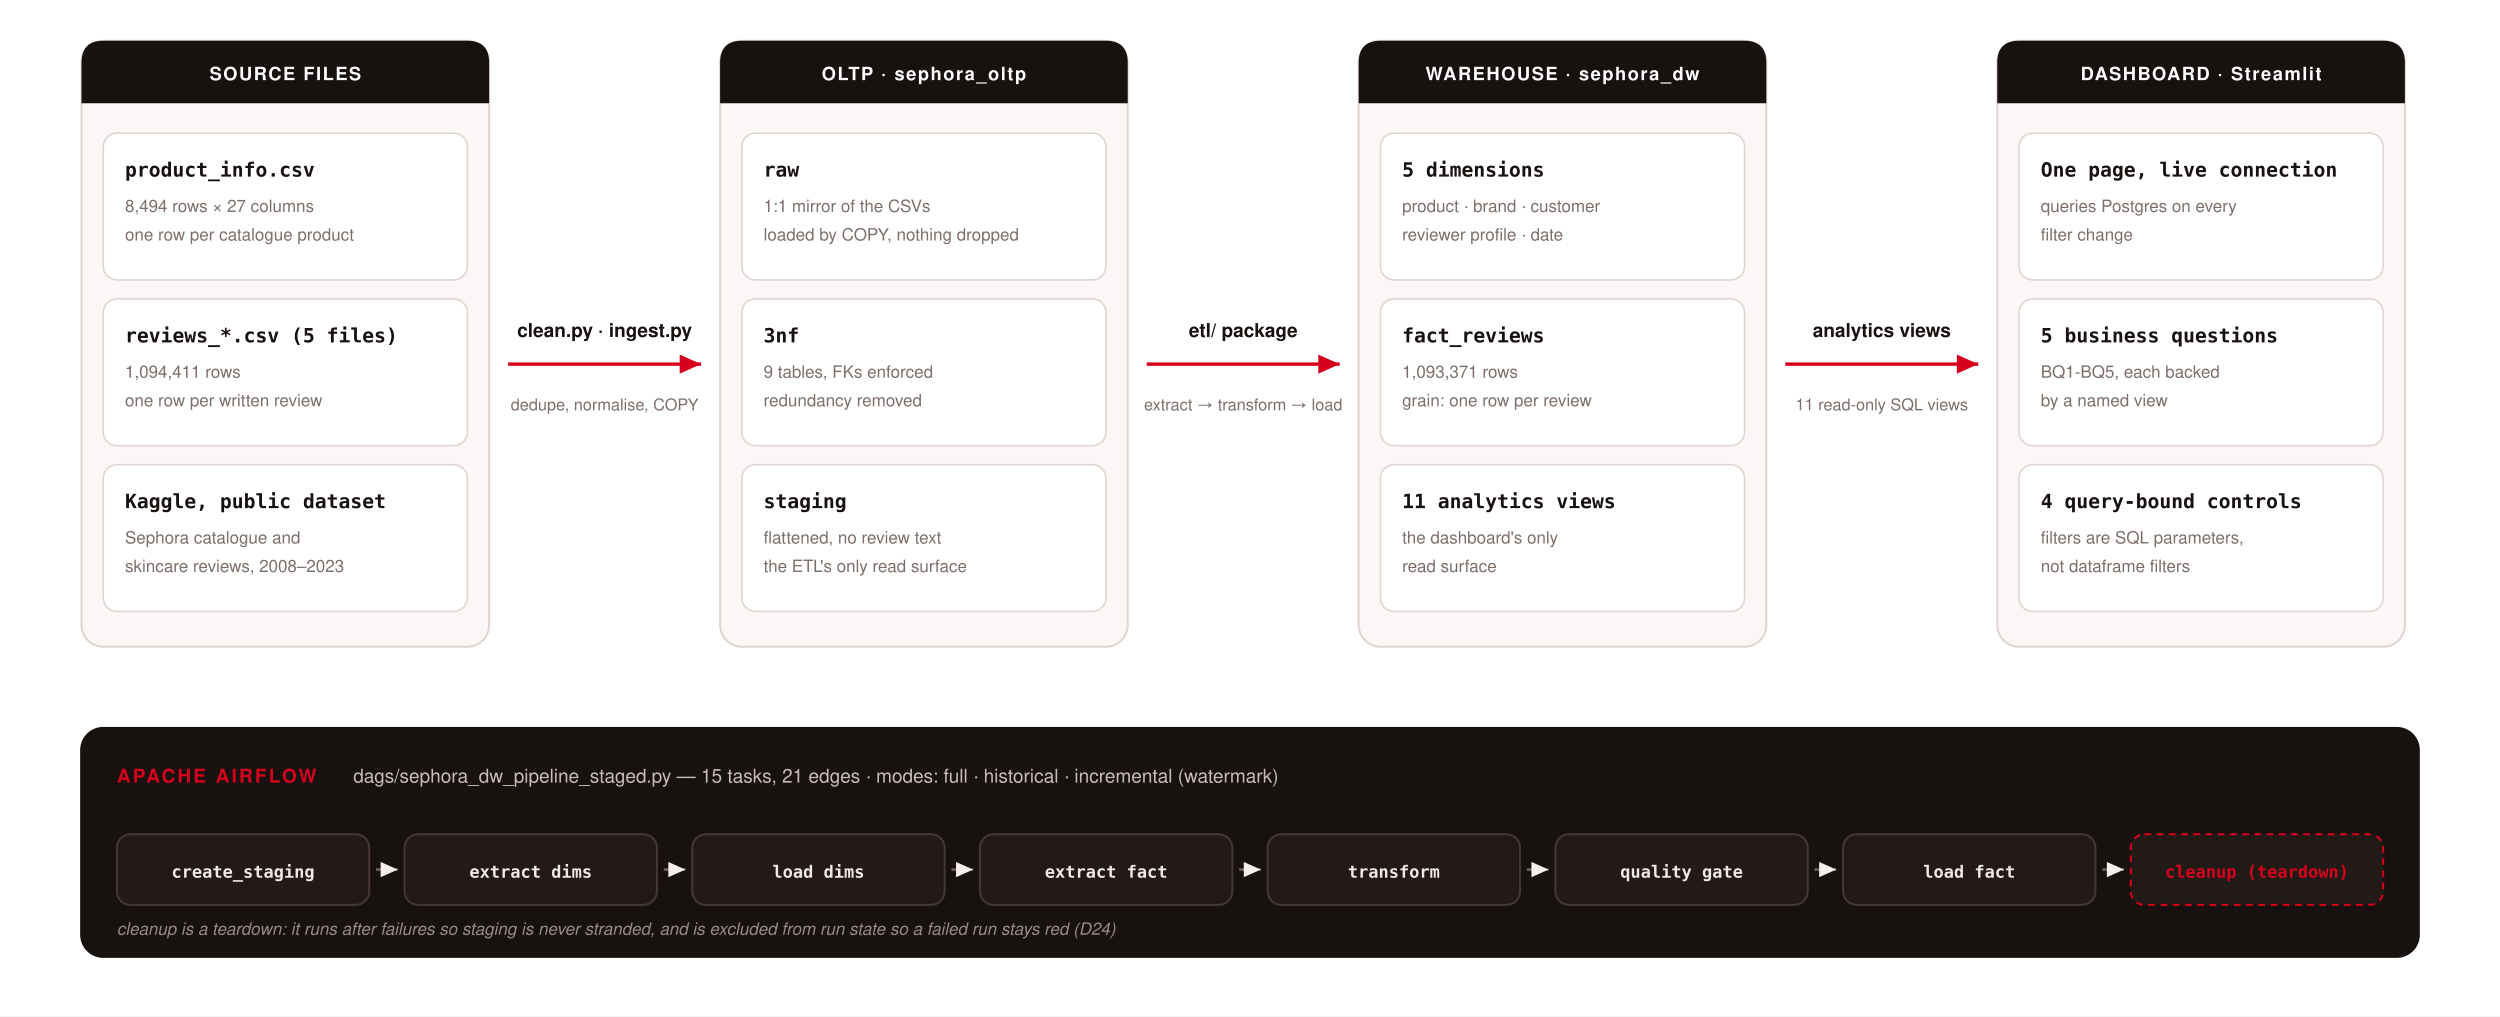
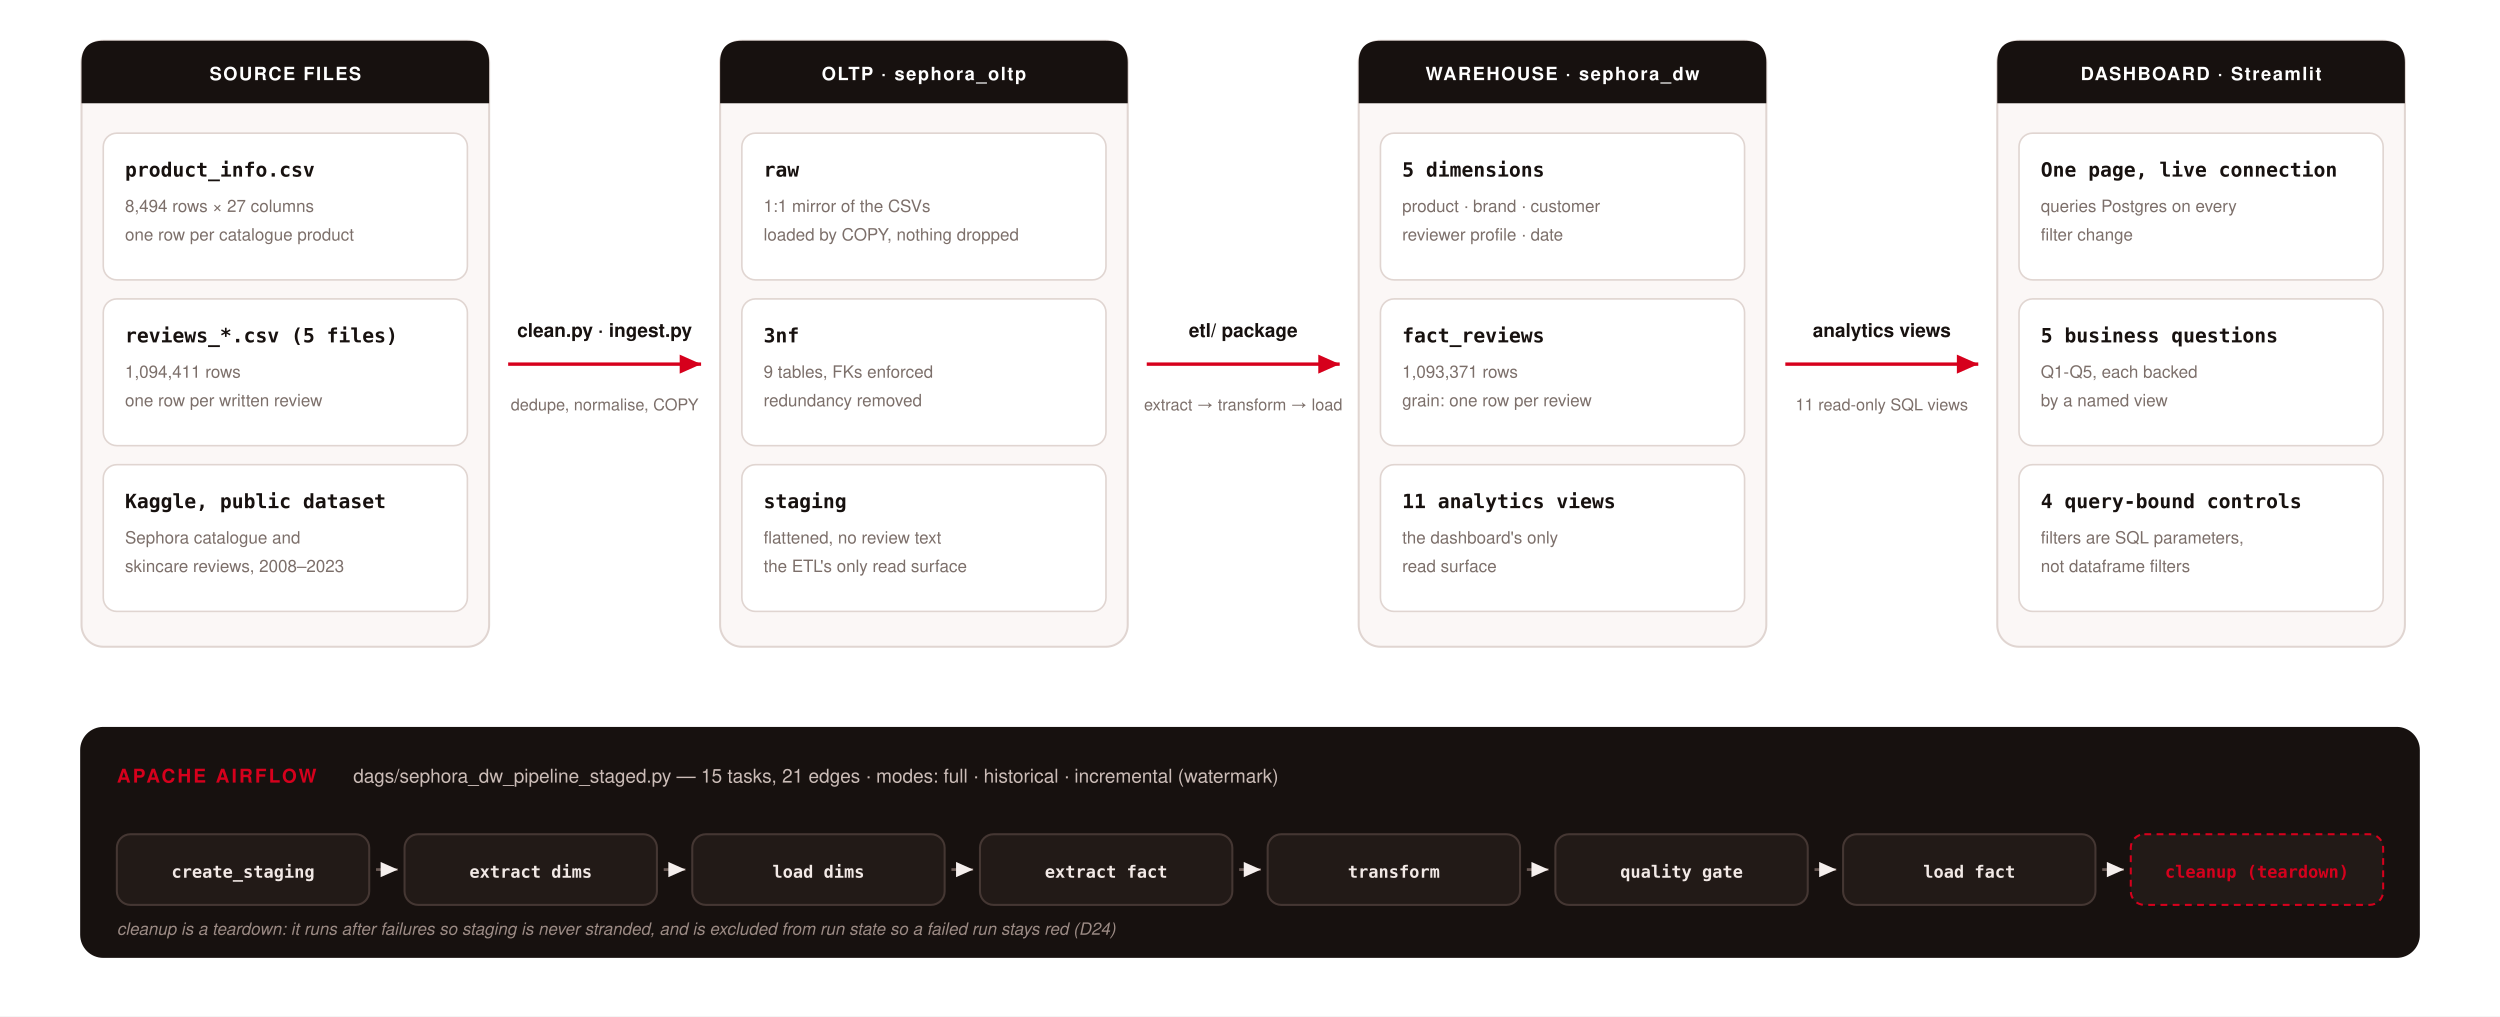
<svg xmlns="http://www.w3.org/2000/svg" width="1840" height="748" viewBox="0 0 1840 748" font-family="'Segoe UI','Helvetica Neue',Helvetica,Arial,sans-serif">
  <rect width="1840" height="748" fill="#FFFFFF" />
  <defs>
    <marker id="arrow" viewBox="0 0 10 10" refX="9" refY="5" markerWidth="7" markerHeight="7" orient="auto-start-reverse">
      <path d="M0,1 L9,5 L0,9 z" fill="#D6001C" />
    </marker>
    <marker id="arrow-light" viewBox="0 0 10 10" refX="9" refY="5" markerWidth="7" markerHeight="7" orient="auto-start-reverse">
      <path d="M0,1 L9,5 L0,9 z" fill="#F5EFED" />
    </marker>
    <marker id="dot" viewBox="0 0 8 8" refX="4" refY="4" markerWidth="5" markerHeight="5">
      <circle cx="4" cy="4" r="3.4" fill="#D6001C" />
    </marker>
  </defs>
  <rect x="60" y="30" width="300" height="446" rx="16" ry="16" fill="#FBF7F6" stroke="#E0D5D1" stroke-width="1.5" />
  <path d="M60,76 L60,46 Q60,30 76,30 L344,30 Q360,30 360,46 L360,76 Z" fill="#17110F" />
  <text x="210.0" y="59" font-family="'Segoe UI','Helvetica Neue',Helvetica,Arial,sans-serif" font-size="13.5" fill="#FFFFFF" text-anchor="middle" font-weight="700" letter-spacing="1.1">SOURCE FILES</text>
  <rect x="76" y="98" width="268" height="108" rx="10" ry="10" fill="#FFFFFF" stroke="#E0D5D1" stroke-width="1.2" />
  <text x="92" y="130" font-family="'Cascadia Mono',Consolas,'SF Mono',Menlo,monospace" font-size="14.5" fill="#17110F" text-anchor="start" font-weight="600">product_info.csv</text>
  <text x="92" y="156" font-family="'Segoe UI','Helvetica Neue',Helvetica,Arial,sans-serif" font-size="12.5" fill="#7C6F6A" text-anchor="start" font-weight="400">8,494 rows × 27 columns</text>
  <text x="92" y="177" font-family="'Segoe UI','Helvetica Neue',Helvetica,Arial,sans-serif" font-size="12.5" fill="#7C6F6A" text-anchor="start" font-weight="400">one row per catalogue product</text>
  <rect x="76" y="220" width="268" height="108" rx="10" ry="10" fill="#FFFFFF" stroke="#E0D5D1" stroke-width="1.2" />
  <text x="92" y="252" font-family="'Cascadia Mono',Consolas,'SF Mono',Menlo,monospace" font-size="14.5" fill="#17110F" text-anchor="start" font-weight="600">reviews_*.csv  (5 files)</text>
  <text x="92" y="278" font-family="'Segoe UI','Helvetica Neue',Helvetica,Arial,sans-serif" font-size="12.5" fill="#7C6F6A" text-anchor="start" font-weight="400">1,094,411 rows</text>
  <text x="92" y="299" font-family="'Segoe UI','Helvetica Neue',Helvetica,Arial,sans-serif" font-size="12.5" fill="#7C6F6A" text-anchor="start" font-weight="400">one row per written review</text>
  <rect x="76" y="342" width="268" height="108" rx="10" ry="10" fill="#FFFFFF" stroke="#E0D5D1" stroke-width="1.2" />
  <text x="92" y="374" font-family="'Cascadia Mono',Consolas,'SF Mono',Menlo,monospace" font-size="14.5" fill="#17110F" text-anchor="start" font-weight="600">Kaggle, public dataset</text>
  <text x="92" y="400" font-family="'Segoe UI','Helvetica Neue',Helvetica,Arial,sans-serif" font-size="12.5" fill="#7C6F6A" text-anchor="start" font-weight="400">Sephora catalogue and</text>
  <text x="92" y="421" font-family="'Segoe UI','Helvetica Neue',Helvetica,Arial,sans-serif" font-size="12.5" fill="#7C6F6A" text-anchor="start" font-weight="400">skincare reviews, 2008–2023</text>
  <rect x="530" y="30" width="300" height="446" rx="16" ry="16" fill="#FBF7F6" stroke="#E0D5D1" stroke-width="1.5" />
  <path d="M530,76 L530,46 Q530,30 546,30 L814,30 Q830,30 830,46 L830,76 Z" fill="#17110F" />
  <text x="680.0" y="59" font-family="'Segoe UI','Helvetica Neue',Helvetica,Arial,sans-serif" font-size="13.5" fill="#FFFFFF" text-anchor="middle" font-weight="700" letter-spacing="1.1">OLTP  ·  sephora_oltp</text>
  <rect x="546" y="98" width="268" height="108" rx="10" ry="10" fill="#FFFFFF" stroke="#E0D5D1" stroke-width="1.2" />
  <text x="562" y="130" font-family="'Cascadia Mono',Consolas,'SF Mono',Menlo,monospace" font-size="14.5" fill="#17110F" text-anchor="start" font-weight="600">raw</text>
  <text x="562" y="156" font-family="'Segoe UI','Helvetica Neue',Helvetica,Arial,sans-serif" font-size="12.5" fill="#7C6F6A" text-anchor="start" font-weight="400">1:1 mirror of the CSVs</text>
  <text x="562" y="177" font-family="'Segoe UI','Helvetica Neue',Helvetica,Arial,sans-serif" font-size="12.5" fill="#7C6F6A" text-anchor="start" font-weight="400">loaded by COPY, nothing dropped</text>
  <rect x="546" y="220" width="268" height="108" rx="10" ry="10" fill="#FFFFFF" stroke="#E0D5D1" stroke-width="1.2" />
  <text x="562" y="252" font-family="'Cascadia Mono',Consolas,'SF Mono',Menlo,monospace" font-size="14.5" fill="#17110F" text-anchor="start" font-weight="600">3nf</text>
  <text x="562" y="278" font-family="'Segoe UI','Helvetica Neue',Helvetica,Arial,sans-serif" font-size="12.5" fill="#7C6F6A" text-anchor="start" font-weight="400">9 tables, FKs enforced</text>
  <text x="562" y="299" font-family="'Segoe UI','Helvetica Neue',Helvetica,Arial,sans-serif" font-size="12.5" fill="#7C6F6A" text-anchor="start" font-weight="400">redundancy removed</text>
  <rect x="546" y="342" width="268" height="108" rx="10" ry="10" fill="#FFFFFF" stroke="#E0D5D1" stroke-width="1.2" />
  <text x="562" y="374" font-family="'Cascadia Mono',Consolas,'SF Mono',Menlo,monospace" font-size="14.5" fill="#17110F" text-anchor="start" font-weight="600">staging</text>
  <text x="562" y="400" font-family="'Segoe UI','Helvetica Neue',Helvetica,Arial,sans-serif" font-size="12.5" fill="#7C6F6A" text-anchor="start" font-weight="400">flattened, no review text</text>
  <text x="562" y="421" font-family="'Segoe UI','Helvetica Neue',Helvetica,Arial,sans-serif" font-size="12.5" fill="#7C6F6A" text-anchor="start" font-weight="400">the ETL's only read surface</text>
  <rect x="1000" y="30" width="300" height="446" rx="16" ry="16" fill="#FBF7F6" stroke="#E0D5D1" stroke-width="1.5" />
  <path d="M1000,76 L1000,46 Q1000,30 1016,30 L1284,30 Q1300,30 1300,46 L1300,76 Z" fill="#17110F" />
  <text x="1150.0" y="59" font-family="'Segoe UI','Helvetica Neue',Helvetica,Arial,sans-serif" font-size="13.5" fill="#FFFFFF" text-anchor="middle" font-weight="700" letter-spacing="1.1">WAREHOUSE  ·  sephora_dw</text>
  <rect x="1016" y="98" width="268" height="108" rx="10" ry="10" fill="#FFFFFF" stroke="#E0D5D1" stroke-width="1.2" />
  <text x="1032" y="130" font-family="'Cascadia Mono',Consolas,'SF Mono',Menlo,monospace" font-size="14.5" fill="#17110F" text-anchor="start" font-weight="600">5 dimensions</text>
  <text x="1032" y="156" font-family="'Segoe UI','Helvetica Neue',Helvetica,Arial,sans-serif" font-size="12.5" fill="#7C6F6A" text-anchor="start" font-weight="400">product · brand · customer</text>
  <text x="1032" y="177" font-family="'Segoe UI','Helvetica Neue',Helvetica,Arial,sans-serif" font-size="12.5" fill="#7C6F6A" text-anchor="start" font-weight="400">reviewer profile · date</text>
  <rect x="1016" y="220" width="268" height="108" rx="10" ry="10" fill="#FFFFFF" stroke="#E0D5D1" stroke-width="1.2" />
  <text x="1032" y="252" font-family="'Cascadia Mono',Consolas,'SF Mono',Menlo,monospace" font-size="14.5" fill="#17110F" text-anchor="start" font-weight="600">fact_reviews</text>
  <text x="1032" y="278" font-family="'Segoe UI','Helvetica Neue',Helvetica,Arial,sans-serif" font-size="12.5" fill="#7C6F6A" text-anchor="start" font-weight="400">1,093,371 rows</text>
  <text x="1032" y="299" font-family="'Segoe UI','Helvetica Neue',Helvetica,Arial,sans-serif" font-size="12.5" fill="#7C6F6A" text-anchor="start" font-weight="400">grain: one row per review</text>
  <rect x="1016" y="342" width="268" height="108" rx="10" ry="10" fill="#FFFFFF" stroke="#E0D5D1" stroke-width="1.2" />
  <text x="1032" y="374" font-family="'Cascadia Mono',Consolas,'SF Mono',Menlo,monospace" font-size="14.5" fill="#17110F" text-anchor="start" font-weight="600">11 analytics views</text>
  <text x="1032" y="400" font-family="'Segoe UI','Helvetica Neue',Helvetica,Arial,sans-serif" font-size="12.5" fill="#7C6F6A" text-anchor="start" font-weight="400">the dashboard's only</text>
  <text x="1032" y="421" font-family="'Segoe UI','Helvetica Neue',Helvetica,Arial,sans-serif" font-size="12.5" fill="#7C6F6A" text-anchor="start" font-weight="400">read surface</text>
  <rect x="1470" y="30" width="300" height="446" rx="16" ry="16" fill="#FBF7F6" stroke="#E0D5D1" stroke-width="1.5" />
  <path d="M1470,76 L1470,46 Q1470,30 1486,30 L1754,30 Q1770,30 1770,46 L1770,76 Z" fill="#17110F" />
  <text x="1620.0" y="59" font-family="'Segoe UI','Helvetica Neue',Helvetica,Arial,sans-serif" font-size="13.5" fill="#FFFFFF" text-anchor="middle" font-weight="700" letter-spacing="1.1">DASHBOARD  ·  Streamlit</text>
  <rect x="1486" y="98" width="268" height="108" rx="10" ry="10" fill="#FFFFFF" stroke="#E0D5D1" stroke-width="1.2" />
  <text x="1502" y="130" font-family="'Cascadia Mono',Consolas,'SF Mono',Menlo,monospace" font-size="14.5" fill="#17110F" text-anchor="start" font-weight="600">One page, live connection</text>
  <text x="1502" y="156" font-family="'Segoe UI','Helvetica Neue',Helvetica,Arial,sans-serif" font-size="12.5" fill="#7C6F6A" text-anchor="start" font-weight="400">queries Postgres on every</text>
  <text x="1502" y="177" font-family="'Segoe UI','Helvetica Neue',Helvetica,Arial,sans-serif" font-size="12.5" fill="#7C6F6A" text-anchor="start" font-weight="400">filter change</text>
  <rect x="1486" y="220" width="268" height="108" rx="10" ry="10" fill="#FFFFFF" stroke="#E0D5D1" stroke-width="1.2" />
  <text x="1502" y="252" font-family="'Cascadia Mono',Consolas,'SF Mono',Menlo,monospace" font-size="14.5" fill="#17110F" text-anchor="start" font-weight="600">5 business questions</text>
-   <text x="1502" y="278" font-family="'Segoe UI','Helvetica Neue',Helvetica,Arial,sans-serif" font-size="12.5" fill="#7C6F6A" text-anchor="start" font-weight="400">BQ1-BQ5, each backed</text>
+   <text x="1502" y="278" font-family="'Segoe UI','Helvetica Neue',Helvetica,Arial,sans-serif" font-size="12.5" fill="#7C6F6A" text-anchor="start" font-weight="400">Q1-Q5, each backed</text>
  <text x="1502" y="299" font-family="'Segoe UI','Helvetica Neue',Helvetica,Arial,sans-serif" font-size="12.5" fill="#7C6F6A" text-anchor="start" font-weight="400">by a named view</text>
  <rect x="1486" y="342" width="268" height="108" rx="10" ry="10" fill="#FFFFFF" stroke="#E0D5D1" stroke-width="1.2" />
  <text x="1502" y="374" font-family="'Cascadia Mono',Consolas,'SF Mono',Menlo,monospace" font-size="14.5" fill="#17110F" text-anchor="start" font-weight="600">4 query-bound controls</text>
  <text x="1502" y="400" font-family="'Segoe UI','Helvetica Neue',Helvetica,Arial,sans-serif" font-size="12.5" fill="#7C6F6A" text-anchor="start" font-weight="400">filters are SQL parameters,</text>
  <text x="1502" y="421" font-family="'Segoe UI','Helvetica Neue',Helvetica,Arial,sans-serif" font-size="12.5" fill="#7C6F6A" text-anchor="start" font-weight="400">not dataframe filters</text>
  <line x1="374" y1="268" x2="516" y2="268" stroke="#D6001C" stroke-width="2.5" marker-end="url(#arrow)" />
  <text x="445.0" y="248" font-family="'Segoe UI','Helvetica Neue',Helvetica,Arial,sans-serif" font-size="14" fill="#17110F" text-anchor="middle" font-weight="700">clean.py  ·  ingest.py</text>
  <text x="445.0" y="302" font-family="'Segoe UI','Helvetica Neue',Helvetica,Arial,sans-serif" font-size="12" fill="#7C6F6A" text-anchor="middle" font-weight="400">dedupe, normalise, COPY</text>
  <line x1="844" y1="268" x2="986" y2="268" stroke="#D6001C" stroke-width="2.5" marker-end="url(#arrow)" />
  <text x="915.0" y="248" font-family="'Segoe UI','Helvetica Neue',Helvetica,Arial,sans-serif" font-size="14" fill="#17110F" text-anchor="middle" font-weight="700">etl/ package</text>
  <text x="915.0" y="302" font-family="'Segoe UI','Helvetica Neue',Helvetica,Arial,sans-serif" font-size="12" fill="#7C6F6A" text-anchor="middle" font-weight="400">extract → transform → load</text>
  <line x1="1314" y1="268" x2="1456" y2="268" stroke="#D6001C" stroke-width="2.5" marker-end="url(#arrow)" />
  <text x="1385.0" y="248" font-family="'Segoe UI','Helvetica Neue',Helvetica,Arial,sans-serif" font-size="14" fill="#17110F" text-anchor="middle" font-weight="700">analytics views</text>
  <text x="1385.0" y="302" font-family="'Segoe UI','Helvetica Neue',Helvetica,Arial,sans-serif" font-size="12" fill="#7C6F6A" text-anchor="middle" font-weight="400">11 read-only SQL views</text>
  <rect x="60" y="536" width="1720" height="168" rx="16" ry="16" fill="#17110F" stroke="#17110F" stroke-width="2" />
  <text x="86" y="576" font-family="'Segoe UI','Helvetica Neue',Helvetica,Arial,sans-serif" font-size="14" fill="#D6001C" text-anchor="start" font-weight="700" letter-spacing="1.6">APACHE AIRFLOW</text>
  <text x="260" y="576" font-family="'Segoe UI','Helvetica Neue',Helvetica,Arial,sans-serif" font-size="14" fill="#CBBCB7" text-anchor="start" font-weight="400">dags/sephora_dw_pipeline_staged.py  —  15 tasks, 21 edges  ·  modes: full · historical · incremental (watermark)</text>
  <rect x="86.0" y="614" width="185.75" height="52" rx="10" ry="10" fill="#221A17" stroke="#453733" stroke-width="1.5" />
  <text x="178.875" y="646" font-family="'Cascadia Mono',Consolas,'SF Mono',Menlo,monospace" font-size="12.5" fill="#F2E9E6" text-anchor="middle" font-weight="600">create_staging</text>
  <line x1="276.75" y1="640" x2="292.75" y2="640" stroke="#6B5B56" stroke-width="2" marker-end="url(#arrow-light)" />
  <rect x="297.75" y="614" width="185.75" height="52" rx="10" ry="10" fill="#221A17" stroke="#453733" stroke-width="1.5" />
  <text x="390.625" y="646" font-family="'Cascadia Mono',Consolas,'SF Mono',Menlo,monospace" font-size="12.5" fill="#F2E9E6" text-anchor="middle" font-weight="600">extract dims</text>
  <line x1="488.5" y1="640" x2="504.5" y2="640" stroke="#6B5B56" stroke-width="2" marker-end="url(#arrow-light)" />
  <rect x="509.5" y="614" width="185.75" height="52" rx="10" ry="10" fill="#221A17" stroke="#453733" stroke-width="1.5" />
  <text x="602.375" y="646" font-family="'Cascadia Mono',Consolas,'SF Mono',Menlo,monospace" font-size="12.5" fill="#F2E9E6" text-anchor="middle" font-weight="600">load dims</text>
  <line x1="700.25" y1="640" x2="716.25" y2="640" stroke="#6B5B56" stroke-width="2" marker-end="url(#arrow-light)" />
  <rect x="721.25" y="614" width="185.75" height="52" rx="10" ry="10" fill="#221A17" stroke="#453733" stroke-width="1.5" />
  <text x="814.125" y="646" font-family="'Cascadia Mono',Consolas,'SF Mono',Menlo,monospace" font-size="12.5" fill="#F2E9E6" text-anchor="middle" font-weight="600">extract fact</text>
  <line x1="912.0" y1="640" x2="928.0" y2="640" stroke="#6B5B56" stroke-width="2" marker-end="url(#arrow-light)" />
  <rect x="933.0" y="614" width="185.75" height="52" rx="10" ry="10" fill="#221A17" stroke="#453733" stroke-width="1.5" />
  <text x="1025.875" y="646" font-family="'Cascadia Mono',Consolas,'SF Mono',Menlo,monospace" font-size="12.5" fill="#F2E9E6" text-anchor="middle" font-weight="600">transform</text>
  <line x1="1123.75" y1="640" x2="1139.75" y2="640" stroke="#6B5B56" stroke-width="2" marker-end="url(#arrow-light)" />
  <rect x="1144.75" y="614" width="185.75" height="52" rx="10" ry="10" fill="#221A17" stroke="#453733" stroke-width="1.5" />
  <text x="1237.625" y="646" font-family="'Cascadia Mono',Consolas,'SF Mono',Menlo,monospace" font-size="12.5" fill="#F2E9E6" text-anchor="middle" font-weight="600">quality gate</text>
  <line x1="1335.5" y1="640" x2="1351.5" y2="640" stroke="#6B5B56" stroke-width="2" marker-end="url(#arrow-light)" />
  <rect x="1356.5" y="614" width="185.75" height="52" rx="10" ry="10" fill="#221A17" stroke="#453733" stroke-width="1.5" />
  <text x="1449.375" y="646" font-family="'Cascadia Mono',Consolas,'SF Mono',Menlo,monospace" font-size="12.5" fill="#F2E9E6" text-anchor="middle" font-weight="600">load fact</text>
  <line x1="1547.25" y1="640" x2="1563.25" y2="640" stroke="#6B5B56" stroke-width="2" marker-end="url(#arrow-light)" />
  <rect x="1568.25" y="614" width="185.75" height="52" rx="10" ry="10" fill="#221A17" stroke="#D6001C" stroke-width="1.5" stroke-dasharray="5 4" />
  <text x="1661.125" y="646" font-family="'Cascadia Mono',Consolas,'SF Mono',Menlo,monospace" font-size="12.5" fill="#D6001C" text-anchor="middle" font-weight="600">cleanup (teardown)</text>
  <text x="86" y="688" font-family="'Segoe UI','Helvetica Neue',Helvetica,Arial,sans-serif" font-size="12.5" fill="#9C8B85" text-anchor="start" font-weight="400" font-style="italic">cleanup is a teardown: it runs after failures so staging is never stranded, and is excluded from run state so a failed run stays red (D24)</text>
</svg>
